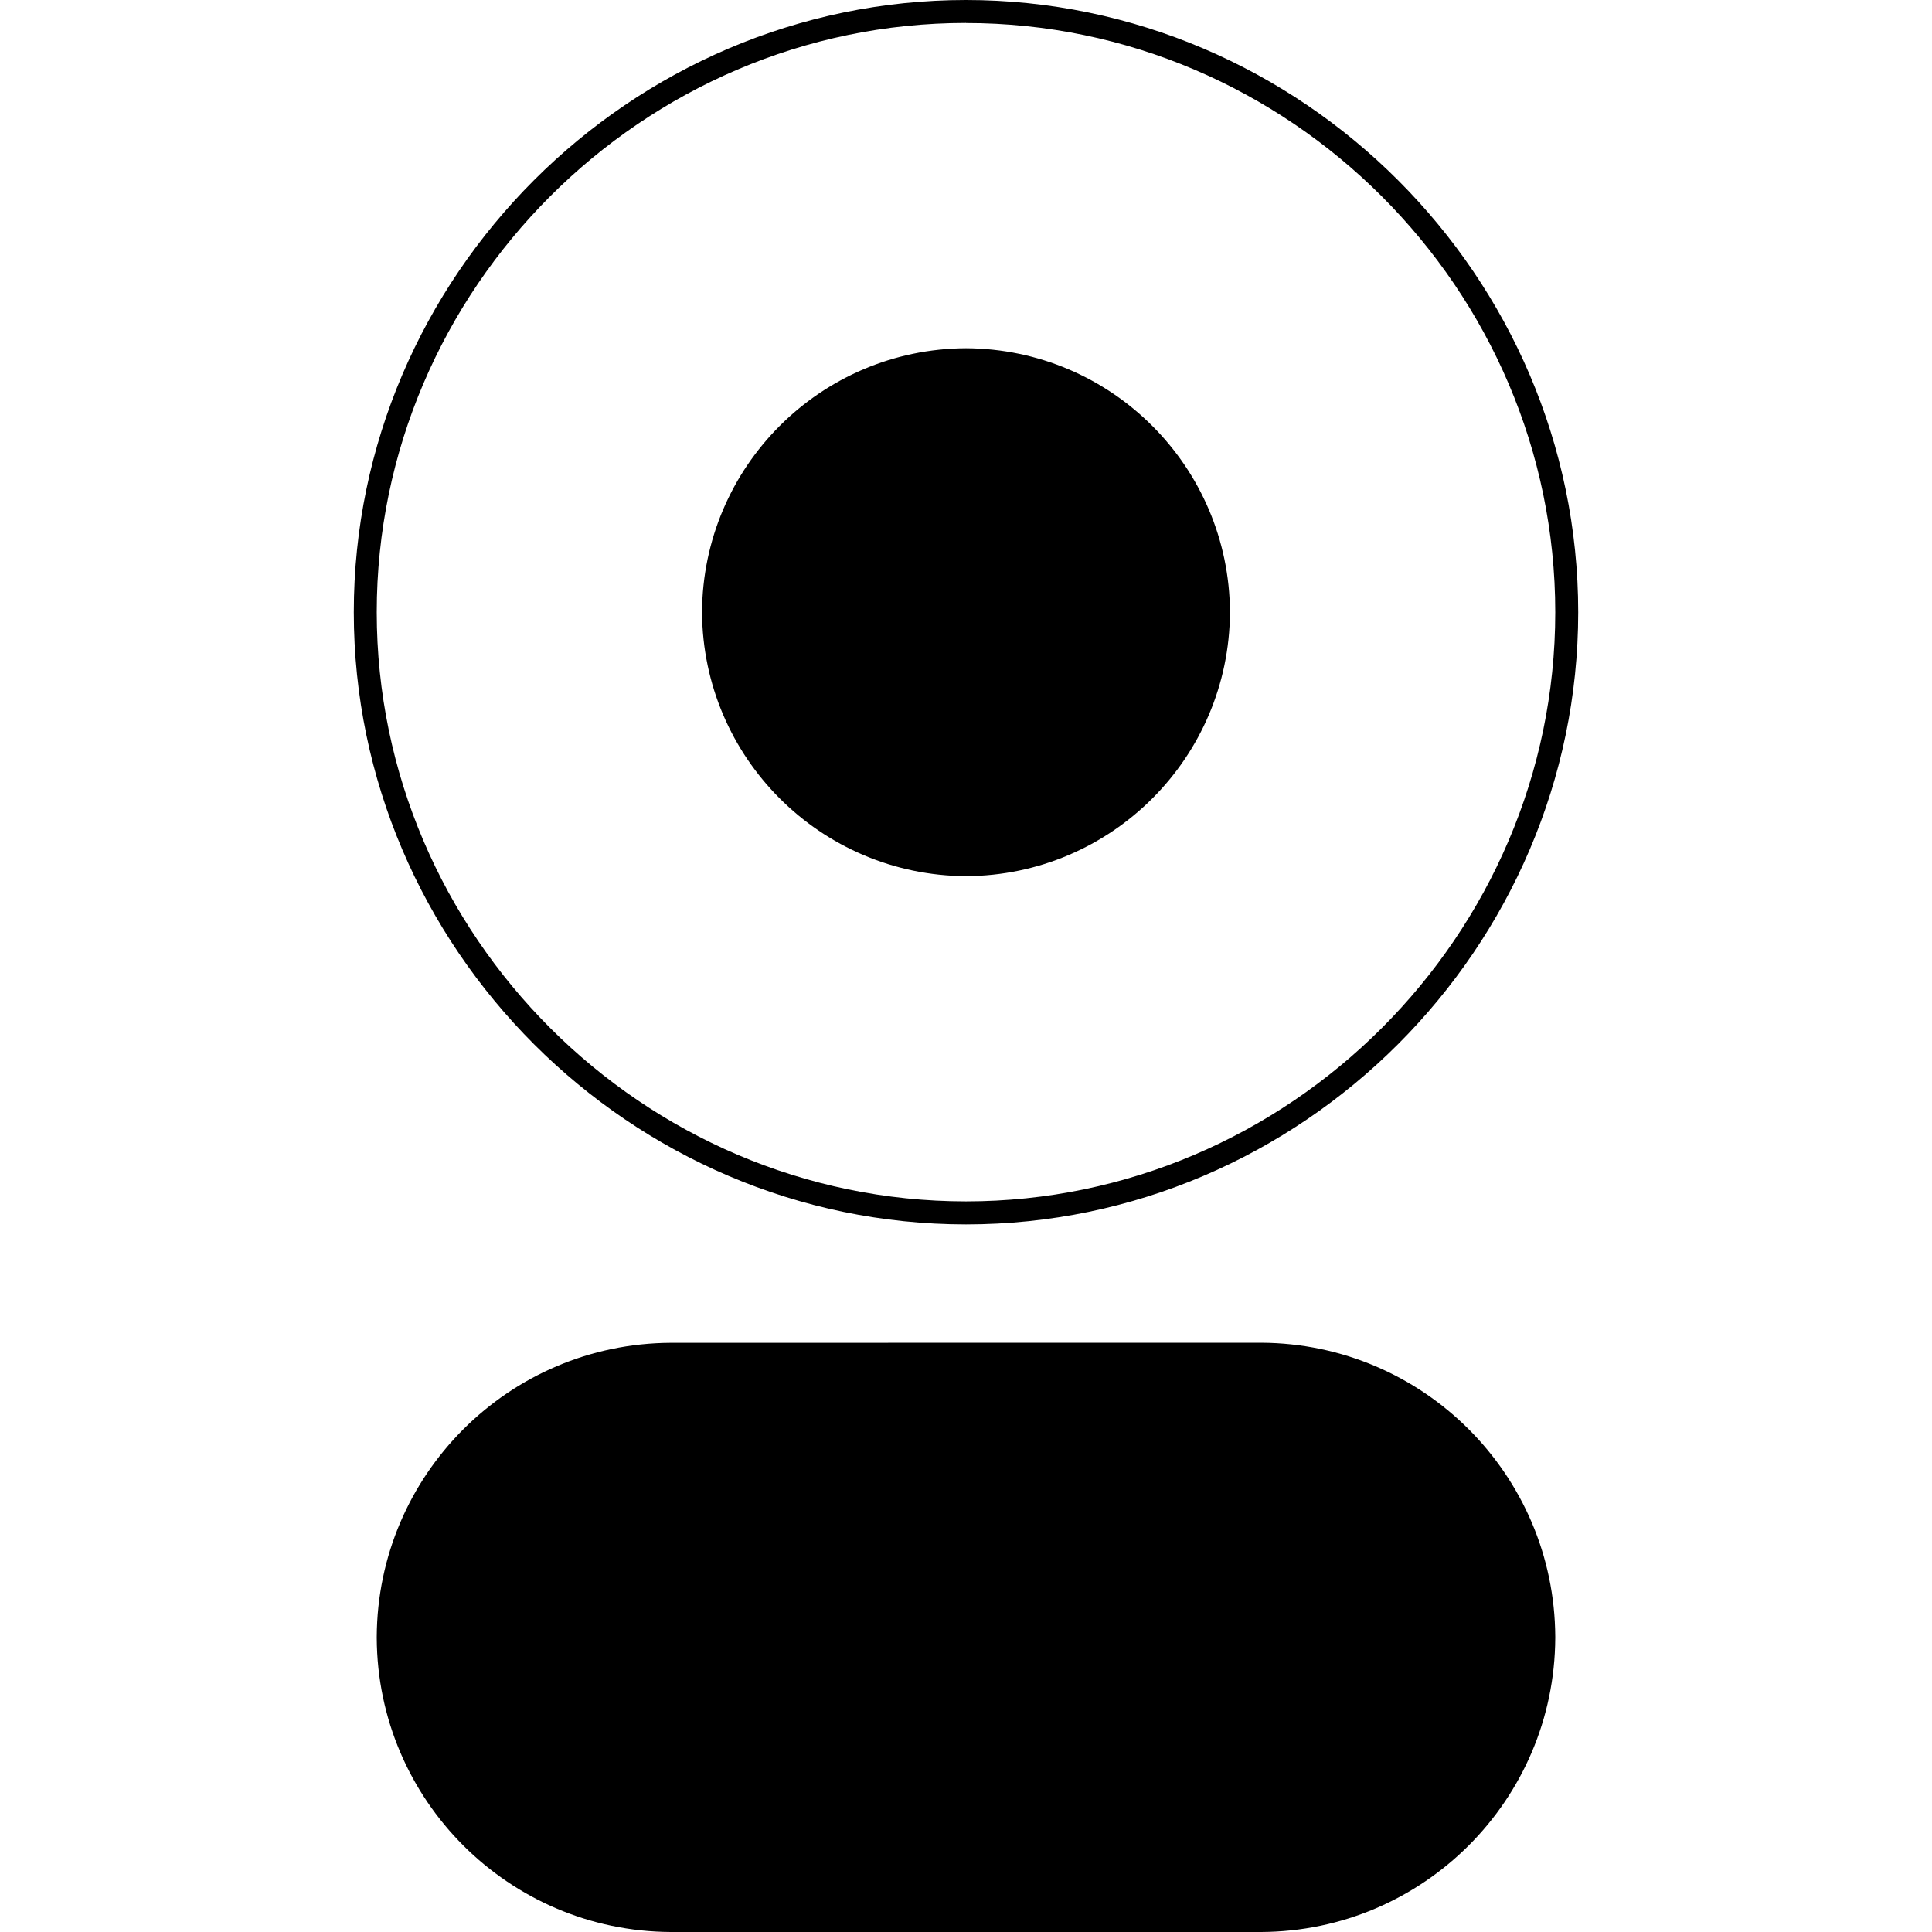
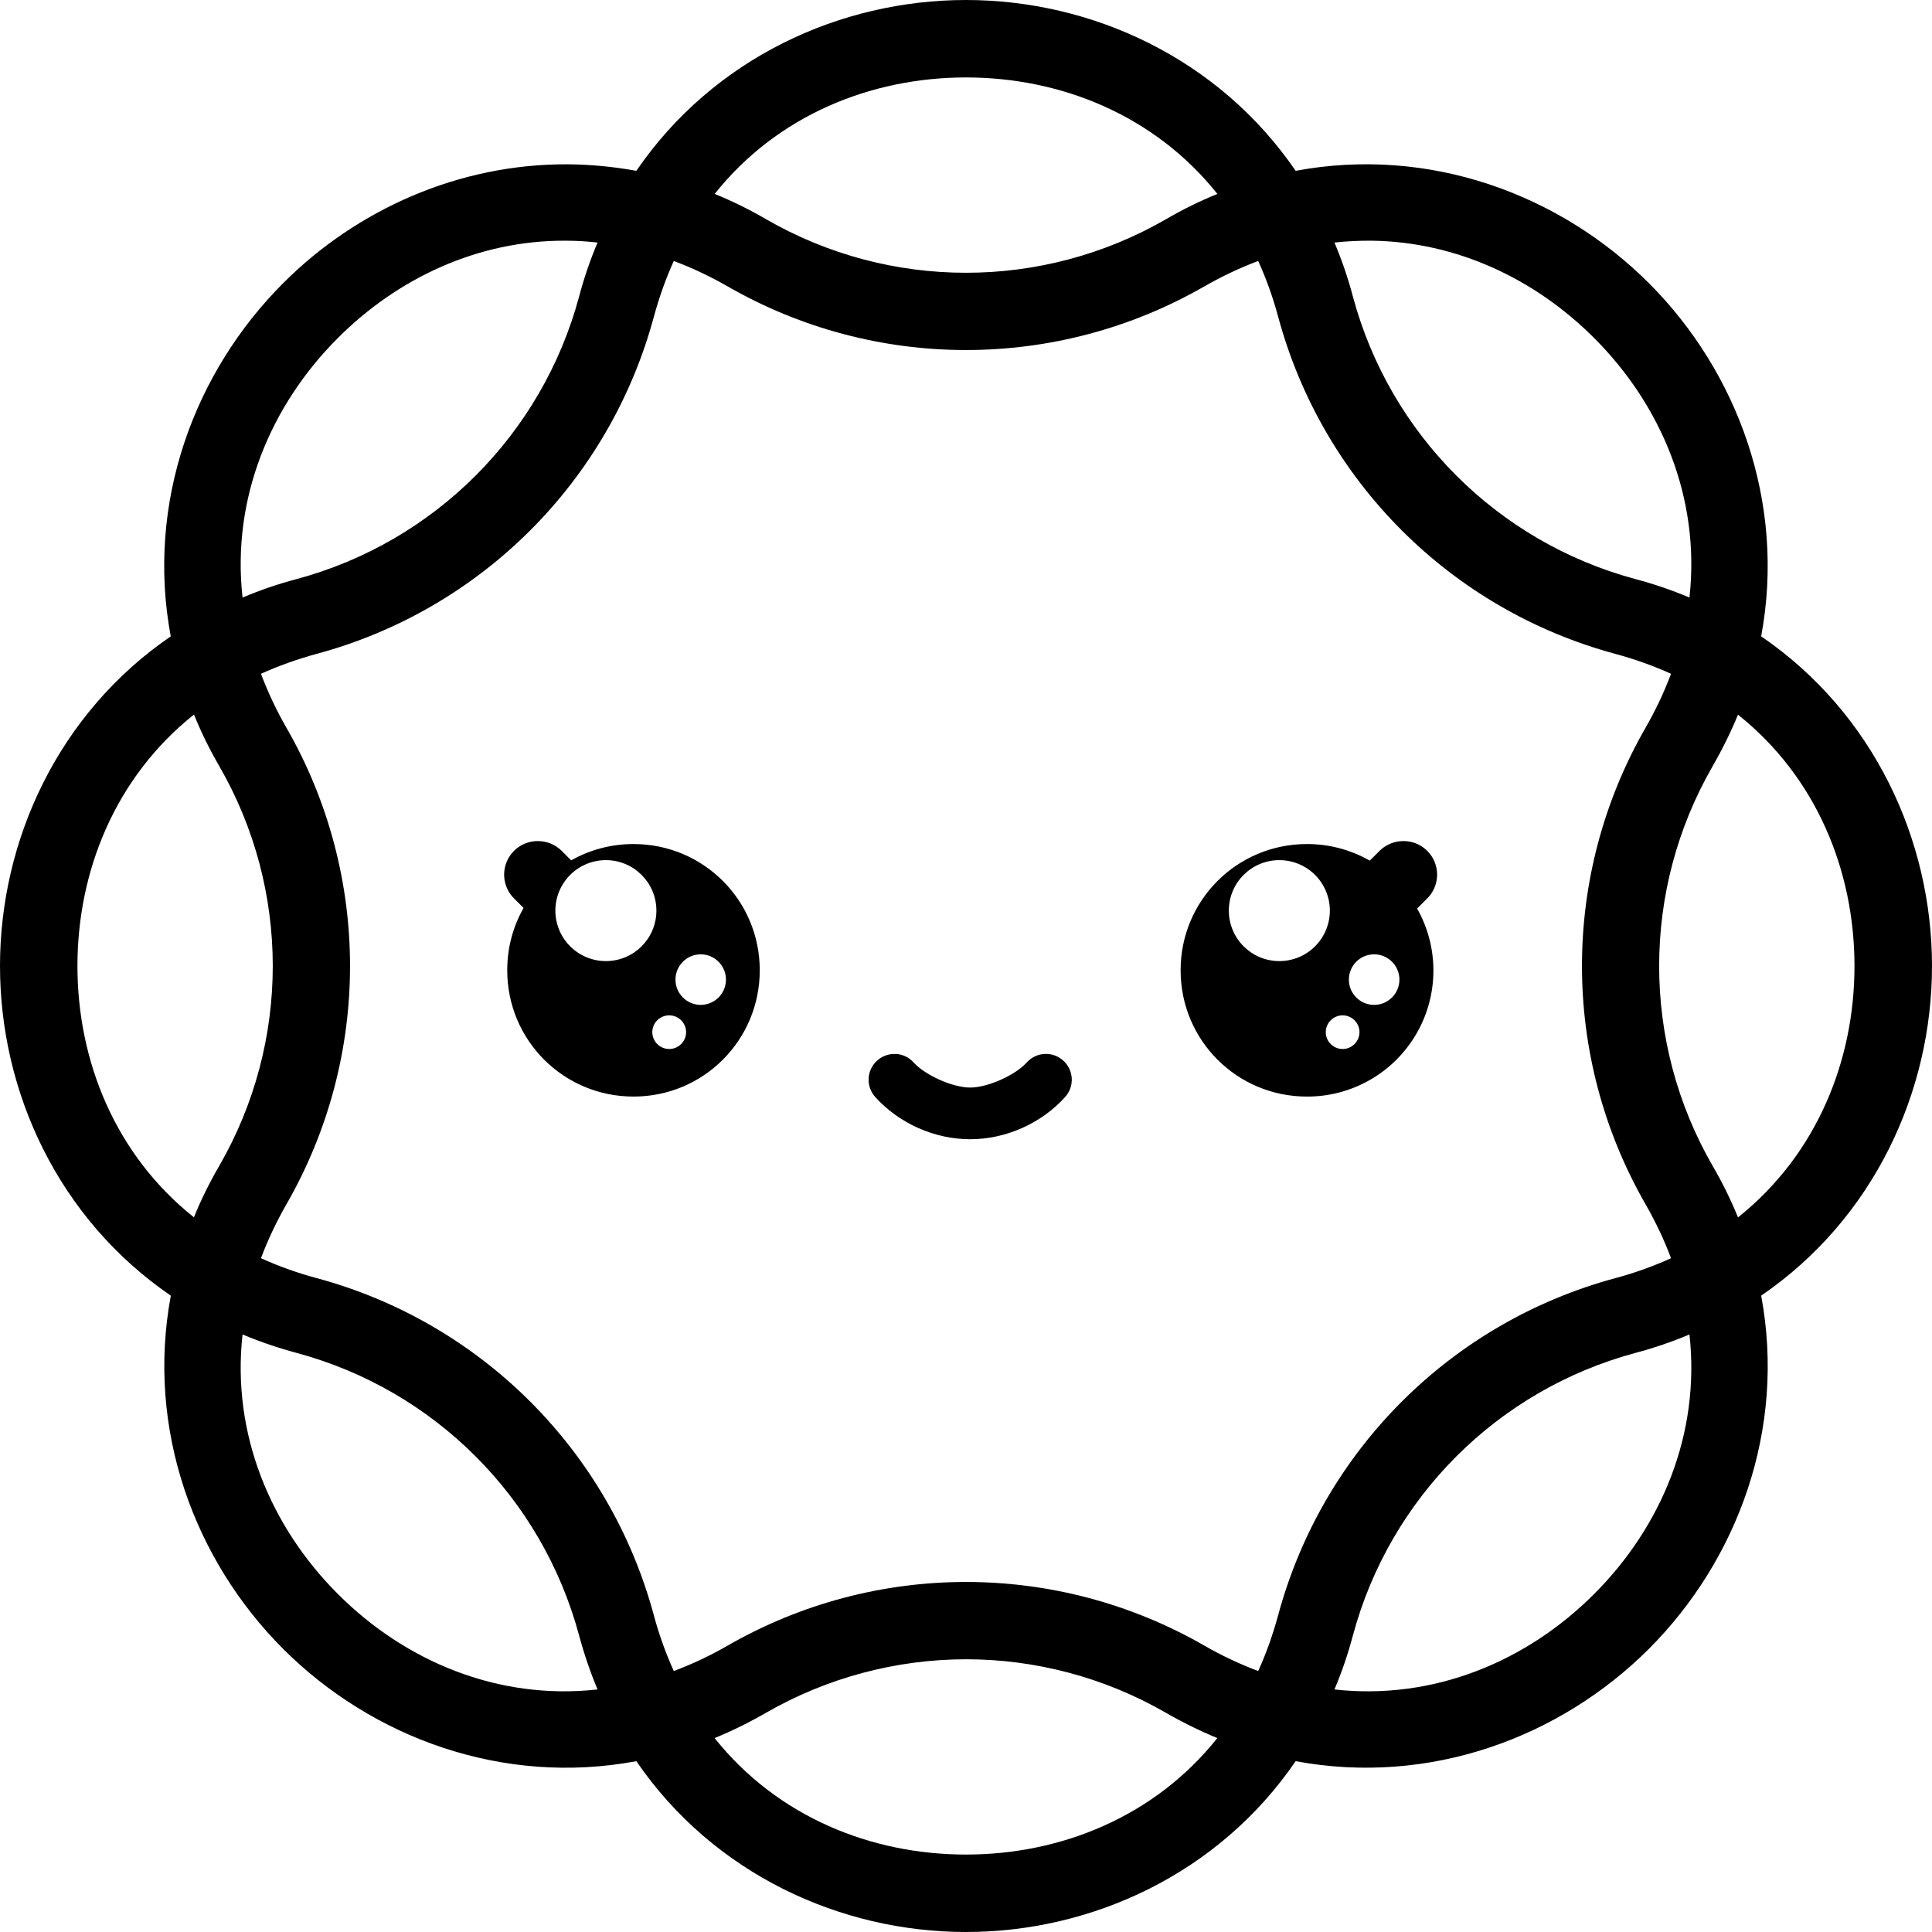
<svg xmlns="http://www.w3.org/2000/svg" viewBox="0 0 24 24">
-   <path d="M12 0C7.828.001 4.396 3.433 4.395 7.605c.001 4.172 3.433 7.604 7.605 7.605 4.172-.001 7.604-3.433 7.605-7.605C19.604 3.433 16.172.001 12 0m0 .286c4.016 0 7.32 3.304 7.32 7.32-.001 4.015-3.305 7.318-7.32 7.318S4.681 11.62 4.68 7.605c0-4.016 3.304-7.32 7.32-7.32zm0 4.04a3.294 3.294 0 0 0-3.279 3.279v.001A3.296 3.296 0 0 0 12 10.884a3.294 3.294 0 0 0 3.279-3.279A3.294 3.294 0 0 0 12 4.326M8.34 16.681h-.008a3.67 3.67 0 0 0-3.652 3.652v.015A3.67 3.67 0 0 0 8.332 24h7.336a3.67 3.67 0 0 0 3.652-3.652v-.016a3.67 3.67 0 0 0-3.652-3.652h-.008Z" />
+   <path d="M12 0c-1.56 0-3.137.721-4.095 2.122a5 5 0 0 0-.857-.081c-1.353-.006-2.62.565-3.53 1.476C2.415 4.62 1.81 6.241 2.121 7.905.722 8.863 0 10.44 0 12s.721 3.137 2.122 4.095c-.31 1.664.294 3.286 1.395 4.388 1.102 1.101 2.724 1.706 4.388 1.395C8.863 23.278 10.44 24 12 24s3.137-.721 4.095-2.122c1.664.31 3.286-.294 4.388-1.395 1.101-1.102 1.706-2.724 1.395-4.388C23.278 15.137 24 13.56 24 12s-.721-3.137-2.122-4.095c.31-1.664-.294-3.286-1.395-4.388-1.102-1.101-2.724-1.706-4.388-1.395C15.137.722 13.56 0 12 0m0 .962c1.18 0 2.345.471 3.123 1.447a5 5 0 0 0-.64.315 4.97 4.97 0 0 1-4.965 0 5 5 0 0 0-.64-.315C9.654 1.433 10.82.962 12 .962M7.026 2.99q.196 0 .397.023a5 5 0 0 0-.229.67 4.97 4.97 0 0 1-3.511 3.511 5 5 0 0 0-.67.229c-.138-1.238.352-2.393 1.185-3.225.743-.743 1.742-1.214 2.828-1.208m10.011 0c1.062.013 2.037.479 2.765 1.208.833.832 1.323 1.987 1.185 3.225a5 5 0 0 0-.67-.229 4.97 4.97 0 0 1-3.511-3.511 5 5 0 0 0-.229-.67 4 4 0 0 1 .46-.023m-8.667.252q.333.124.668.315a5.94 5.94 0 0 0 5.924 0q.335-.191.668-.315a4.5 4.5 0 0 1 .247.69 5.94 5.94 0 0 0 4.19 4.191q.37.101.691.247a4.5 4.5 0 0 1-.315.668 5.94 5.94 0 0 0 0 5.924q.191.335.315.668a4.5 4.5 0 0 1-.69.247 5.94 5.94 0 0 0-4.191 4.19q-.101.37-.247.691a4.5 4.5 0 0 1-.668-.315 5.94 5.94 0 0 0-5.924 0 4.5 4.5 0 0 1-.668.315 4.5 4.5 0 0 1-.247-.69 5.94 5.94 0 0 0-4.19-4.191 4.5 4.5 0 0 1-.691-.247q.124-.333.315-.668a5.94 5.94 0 0 0 0-5.924 4.5 4.5 0 0 1-.315-.668q.322-.146.69-.247a5.94 5.94 0 0 0 4.191-4.19q.101-.37.247-.691M2.41 8.877q.13.323.314.64a4.97 4.97 0 0 1 0 4.965 5 5 0 0 0-.315.64C1.433 14.346.962 13.18.962 12s.471-2.345 1.447-3.123m19.18 0c.977.778 1.448 1.943 1.448 3.123s-.471 2.345-1.447 3.123a5 5 0 0 0-.315-.64 4.97 4.97 0 0 1 0-4.965q.183-.319.315-.64m-14.907 1.57a.417.417 0 0 0-.296.714l.117.117c-.13.228-.203.492-.203.774 0 .87.7 1.569 1.569 1.569s1.568-.7 1.568-1.569-.7-1.568-1.568-1.568c-.282 0-.546.073-.775.203l-.116-.117a.42.42 0 0 0-.296-.123m10.748 0a.42.42 0 0 0-.295.123l-.12.12a1.57 1.57 0 0 0-.781-.206c-.869 0-1.569.7-1.569 1.568 0 .87.7 1.569 1.569 1.569a1.566 1.566 0 0 0 1.369-2.336l.123-.123a.417.417 0 0 0-.296-.715m-9.904.237a.627.627 0 0 1 .627.627.627.627 0 0 1-.627.627.627.627 0 0 1-.628-.627.627.627 0 0 1 .628-.627m8.365 0a.627.627 0 0 1 .628.627.627.627 0 0 1-.628.627.627.627 0 0 1-.627-.627.627.627 0 0 1 .627-.627m-7.187 1.17a.314.314 0 0 1 .313.314.314.314 0 0 1-.313.314.314.314 0 0 1-.314-.314.314.314 0 0 1 .314-.314m8.365 0a.314.314 0 0 1 .314.314.314.314 0 0 1-.314.314.314.314 0 0 1-.314-.314.314.314 0 0 1 .314-.314m-8.757.758a.21.21 0 0 1 .21.209.21.21 0 0 1-.21.209.21.21 0 0 1-.21-.21.21.21 0 0 1 .21-.208m8.366 0a.21.21 0 0 1 .209.209.21.21 0 0 1-.21.209.21.21 0 0 1-.209-.21.21.21 0 0 1 .21-.208m-5.551.48a.32.32 0 0 0-.232.082.32.32 0 0 0-.023.453c.296.328.737.524 1.18.524.441 0 .882-.196 1.178-.524a.32.32 0 0 0-.023-.453.32.32 0 0 0-.453.023c-.145.16-.486.312-.703.312s-.558-.152-.703-.312a.32.32 0 0 0-.221-.106m-8.115 3.485q.319.134.67.229a4.97 4.97 0 0 1 3.511 3.511q.095.351.229.67c-1.238.138-2.393-.352-3.225-1.185-.833-.832-1.323-1.987-1.185-3.225m17.974 0c.138 1.238-.352 2.393-1.185 3.225-.832.833-1.987 1.323-3.225 1.185a5 5 0 0 0 .229-.67 4.97 4.97 0 0 1 3.511-3.511 5 5 0 0 0 .67-.229M12 20.612c.857 0 1.714.222 2.482.664q.318.183.64.315c-.777.976-1.942 1.447-3.122 1.447s-2.345-.471-3.123-1.447q.323-.132.64-.315A5 5 0 0 1 12 20.612" />
</svg>
